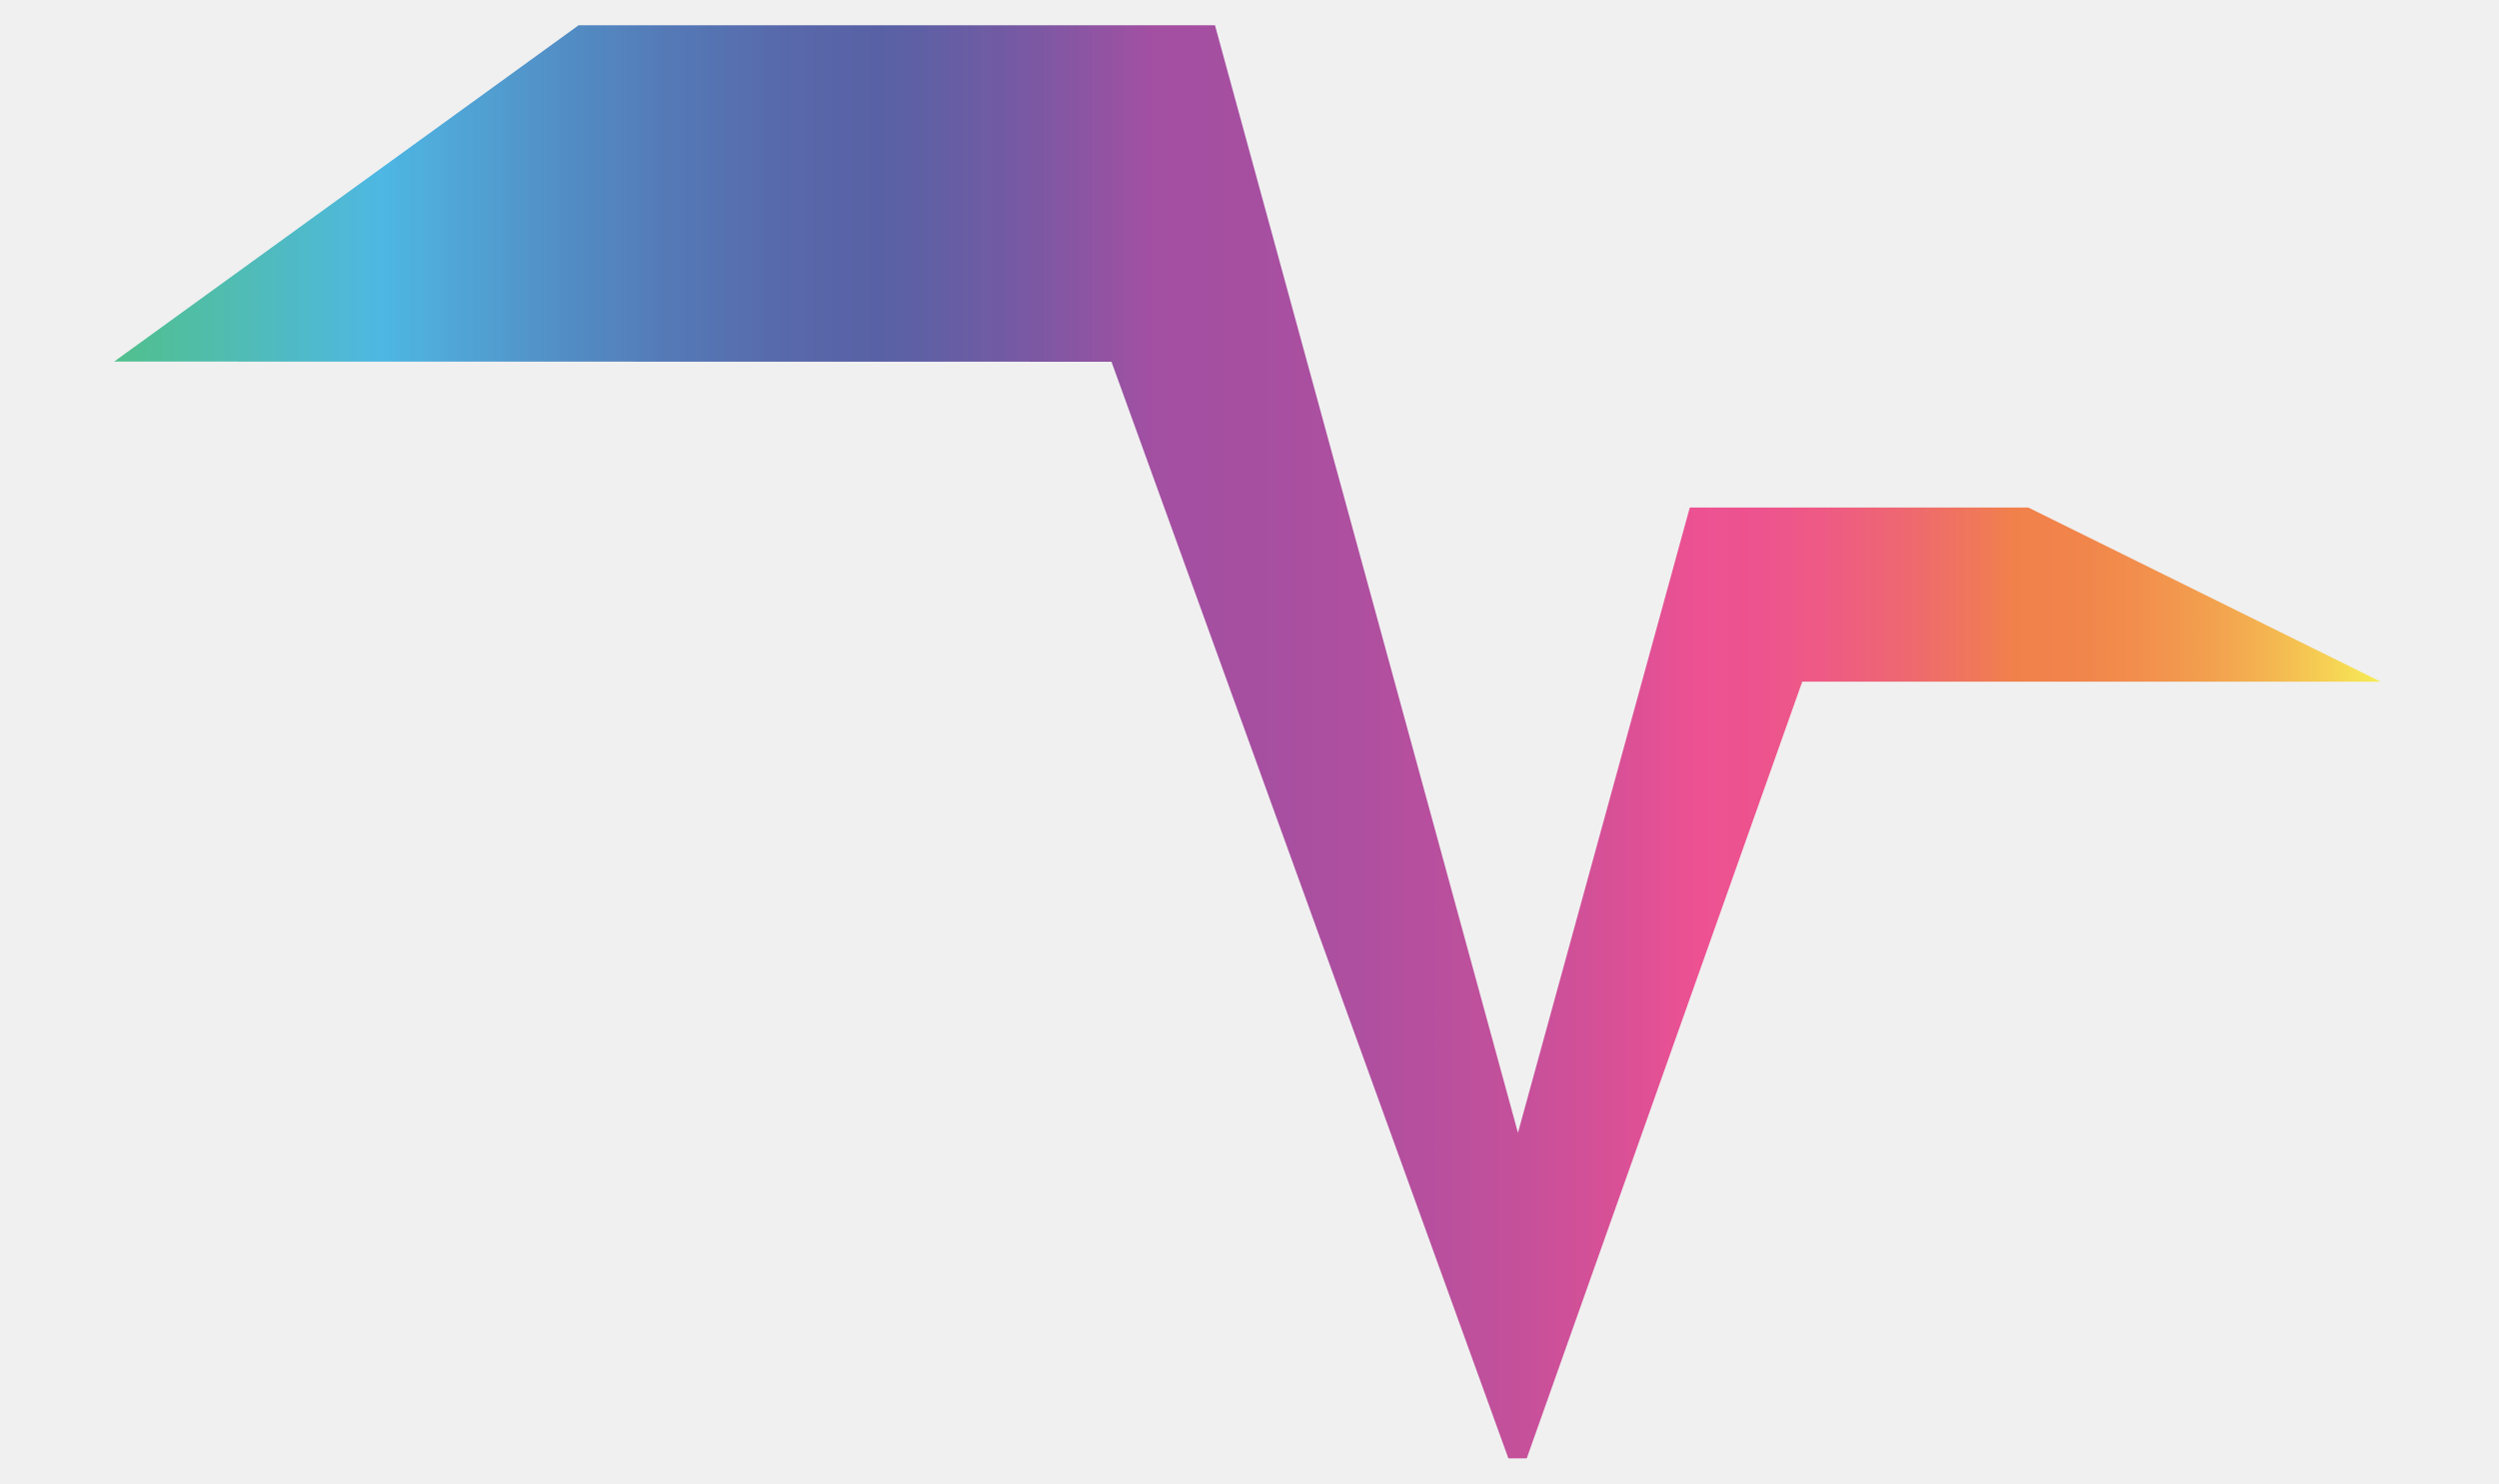
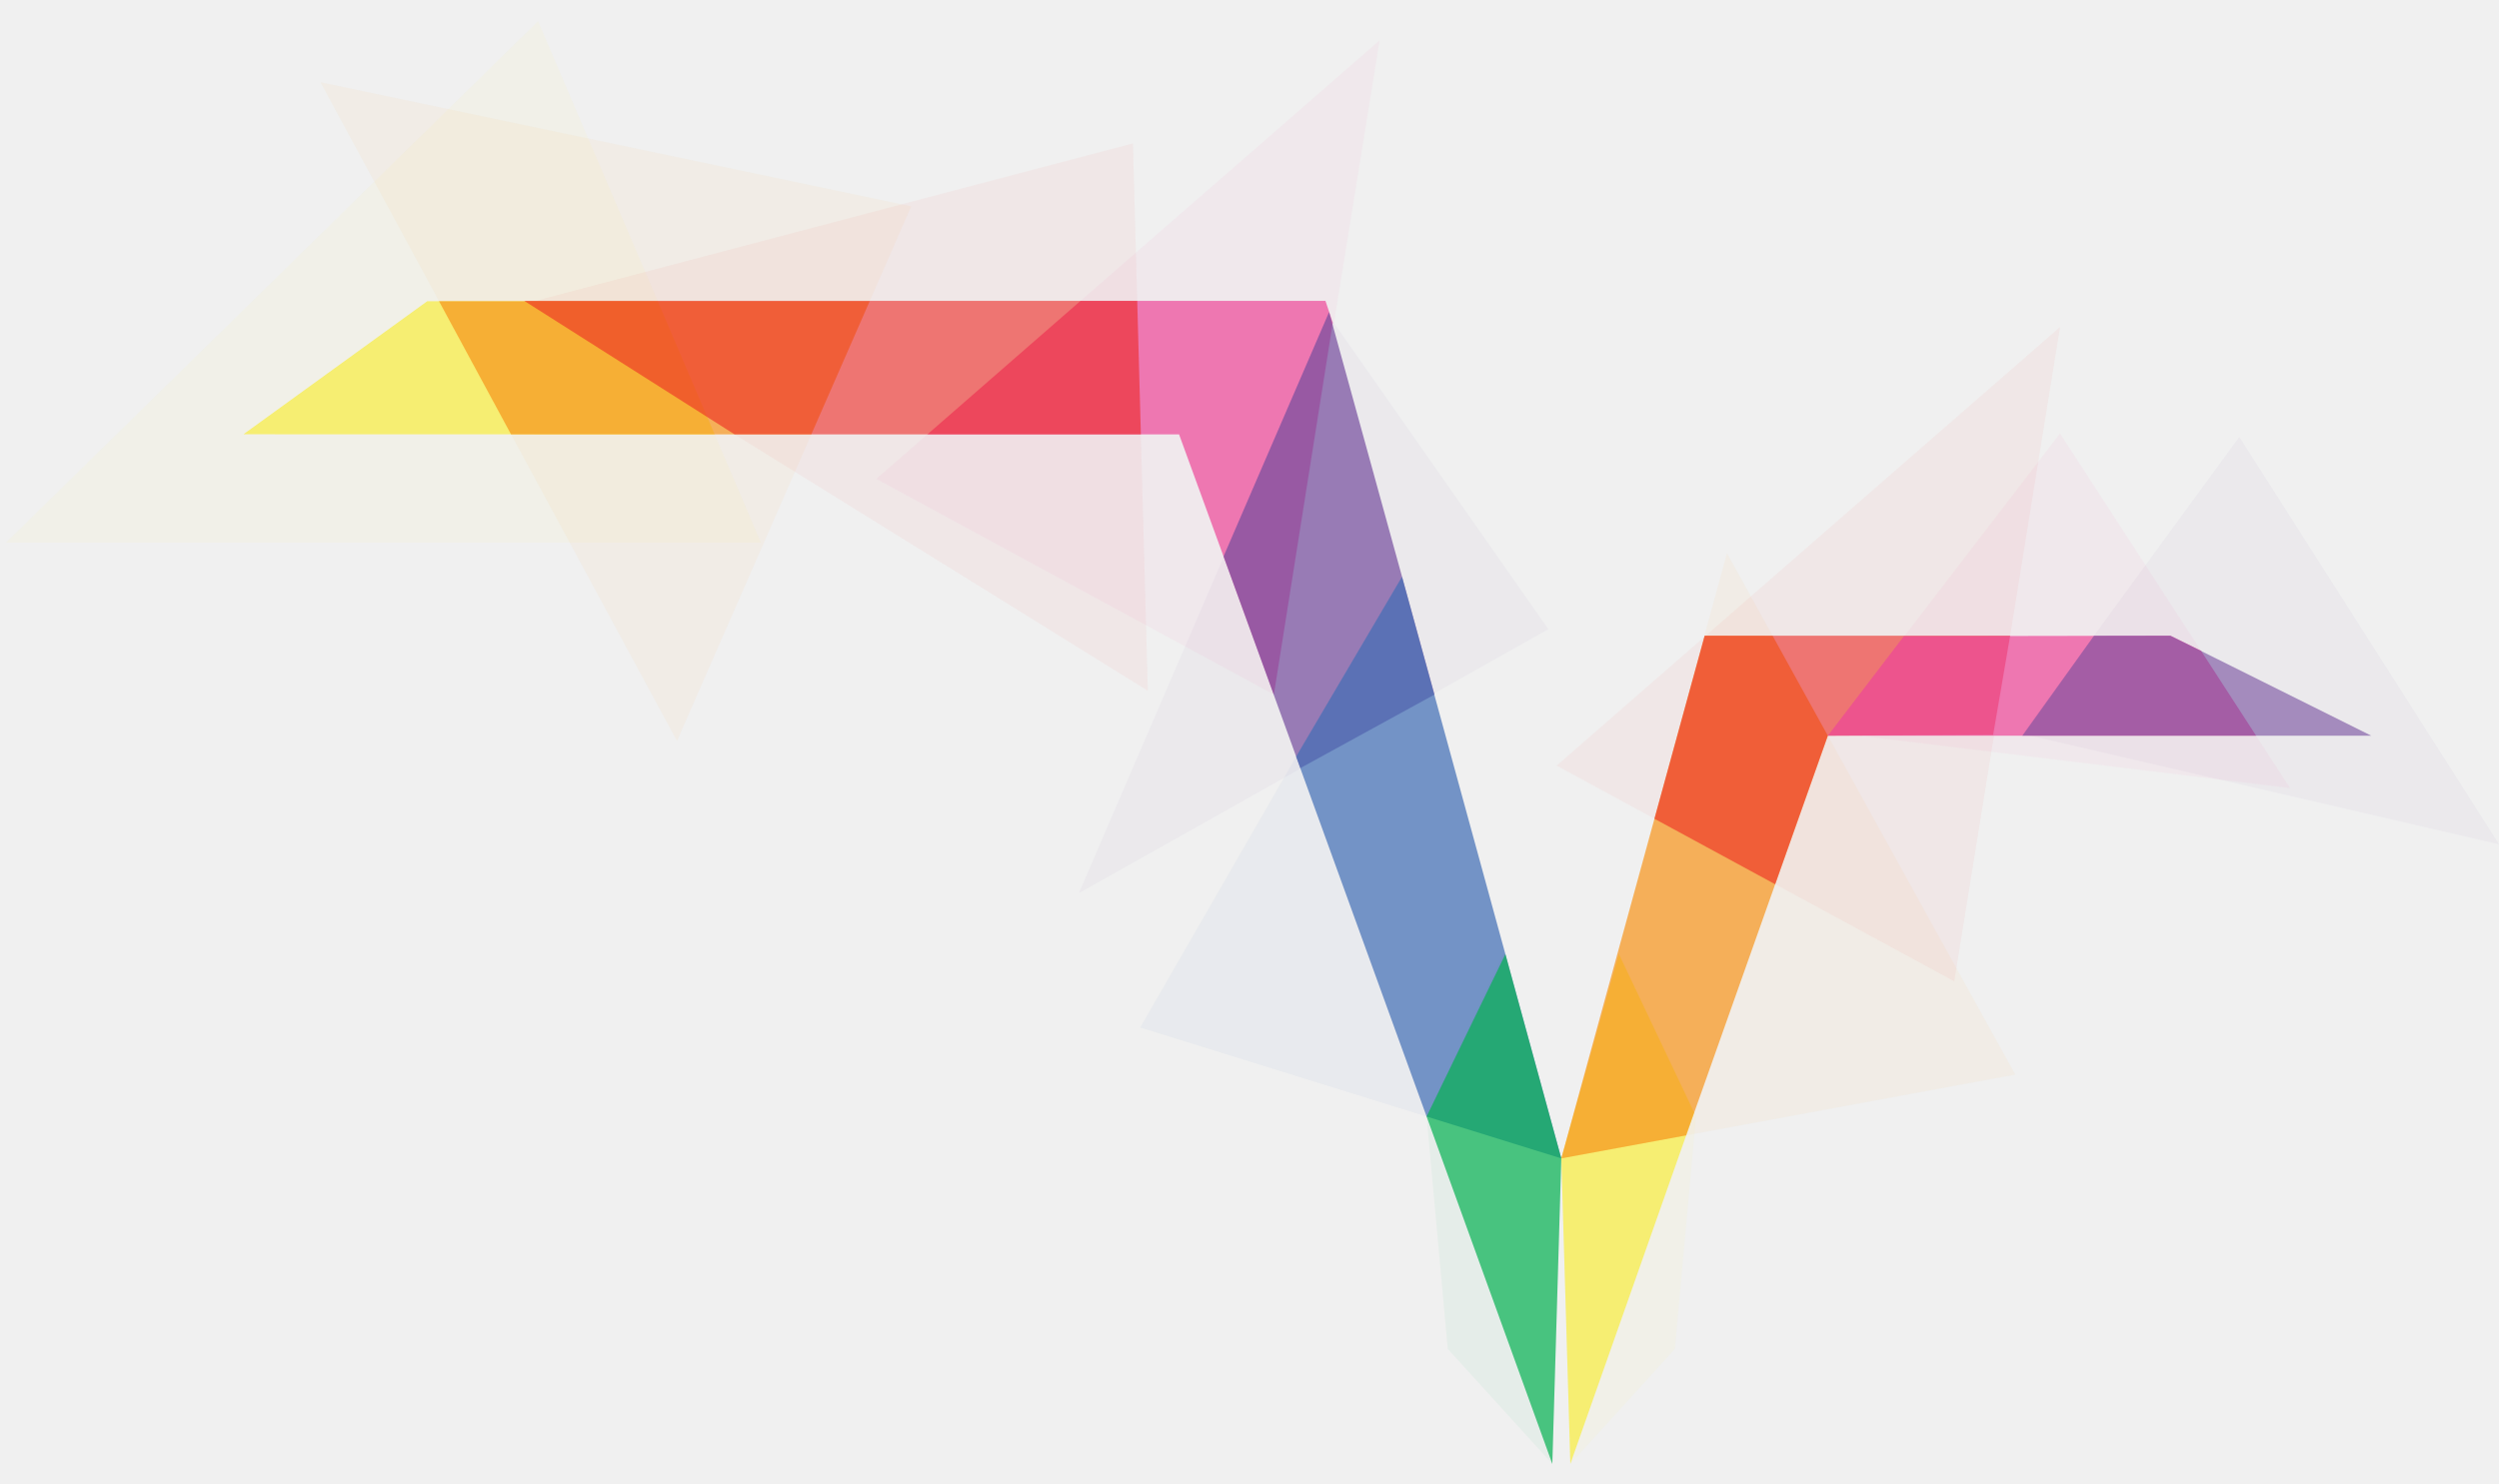
- <svg xmlns="http://www.w3.org/2000/svg" version="1.1" x="0px" y="0px" width="60.625px" height="36px" viewBox="0 0 60.625 36" enable-background="new 0 0 60.625 36" xml:space="preserve">
-   <g id="Layer_1" display="none">
-     <g id="Layer_1_3_">
-       <g id="Layer_1_2_" display="inline">
+ <svg xmlns="http://www.w3.org/2000/svg" version="1.1" id="Layer_1" x="0px" y="0px" width="60.625px" height="36px" viewBox="0 0 60.625 36" enable-background="new 0 0 60.625 36" xml:space="preserve">
+   <g id="Layer_1_4_" display="none">
+     <g id="Layer_1_3_" display="inline">
+       <g id="Layer_1_2_">
        <g id="Layer_1_1_">
          <g>
            <polygon opacity="0.01" enable-background="new    " points="41.9,28.084 38.764,26.055 40.906,25.333      " />
            <polygon fill="#FBED27" points="61.094,11.886 58.186,9.48 61.094,9.48      " />
            <polygon fill="#FBED27" points="61.094,11.886 58.186,11.886 58.186,9.48      " />
            <polygon opacity="0.02" enable-background="new    " points="61.094,11.886 58.186,11.886 58.186,9.48      " />
            <polygon fill="#FBED27" points="61.094,11.886 58.186,13.545 61.094,13.545      " />
            <polygon opacity="0.1" fill="#FFFFFF" enable-background="new    " points="61.094,11.886 58.186,13.545 61.094,13.545             " />
            <polygon fill="#FBED27" points="61.094,11.886 63.757,9.48 61.094,9.48      " />
            <polygon opacity="0.02" enable-background="new    " points="61.094,11.886 63.757,9.48 61.094,9.48      " />
            <polygon fill="#FBED27" points="61.094,11.886 63.757,11.886 63.757,9.48      " />
            <polygon opacity="0.05" fill="#FFFFFF" enable-background="new    " points="61.094,11.886 63.757,11.886 63.757,9.48      " />
            <polygon fill="#FBED27" points="58.186,11.886 56.148,9.48 58.186,9.48      " />
            <polygon opacity="0.04" enable-background="new    " points="58.186,11.886 56.148,9.48 58.186,9.48      " />
            <polygon fill="#F5841F" points="58.186,11.886 53.82,13.545 53.82,11.886      " />
            <polygon fill="#F5841F" points="53.82,11.886 51.014,9.48 49.92,11.886      " />
            <polygon fill="#F5841F" points="53.82,11.886 49.92,11.886 48.704,14.557      " />
            <polygon opacity="0.05" fill="#FFFFFF" enable-background="new    " points="53.82,11.886 49.92,11.886 48.704,14.557      " />
            <polygon fill="#F5841F" points="53.82,11.886 53.82,13.545 50.643,13.545      " />
            <polygon opacity="0.02" enable-background="new    " points="53.82,11.886 53.82,13.545 50.643,13.545      " />
            <polygon fill="#F5841F" points="50.643,13.545 53.82,13.545 52.48,16.47      " />
            <polygon opacity="0.05" fill="#FFFFFF" enable-background="new    " points="50.643,13.545 53.82,13.545 52.48,16.47      " />
            <polygon fill="#F5841F" points="50.643,13.545 48.704,14.557 49.92,16.47      " />
            <polygon opacity="0.02" enable-background="new    " points="50.643,13.545 48.704,14.557 49.92,16.47      " />
            <polygon fill="#F5841F" points="50.643,13.545 52.48,16.47 49.92,16.47      " />
            <polygon fill="#F5841F" points="50.643,13.545 52.48,16.47 49.92,16.47      " />
            <polygon fill="#F5841F" points="49.92,16.47 50.712,20.337 52.48,16.47      " />
            <polygon opacity="0.02" enable-background="new    " points="49.92,16.47 50.712,20.337 52.48,16.47      " />
            <polygon fill="#C22127" points="50.712,20.337 47.911,20.337 49.08,23.9      " />
            <polygon opacity="0.03" fill="#FFFFFF" enable-background="new    " points="50.712,20.337 47.911,20.337 49.08,23.9      " />
            <polygon fill="#C22127" points="47.911,20.337 45.758,21.033 46.836,22.784      " />
            <polygon opacity="0.04" enable-background="new    " points="47.911,20.337 45.758,21.033 46.836,22.784      " />
            <polygon fill="#C22127" points="47.911,20.337 46.836,22.784 49.08,23.9      " />
            <polygon opacity="0.02" enable-background="new    " points="47.911,20.337 46.836,22.784 49.08,23.9      " />
            <polygon fill="#C22127" points="45.758,21.033 46.836,22.784 45.214,22.23      " />
            <polygon opacity="0.03" fill="#FFFFFF" enable-background="new    " points="45.758,21.033 46.836,22.784 45.214,22.23             " />
            <polygon fill="#C22127" points="46.836,22.784 44.333,24.167 45.214,22.23      " />
            <polygon fill="#C22127" points="46.836,22.784 44.333,24.167 43.448,26.111      " />
            <polygon opacity="0.04" enable-background="new    " points="46.836,22.784 44.333,24.167 43.448,26.111      " />
            <polygon fill="#C22127" points="46.836,22.784 48.425,25.333 49.08,23.9      " />
            <polygon opacity="0.03" fill="#FFFFFF" enable-background="new    " points="46.836,22.784 48.425,25.333 49.08,23.9      " />
            <polygon fill="#C22127" points="47.911,24.511 47.389,27.6 48.425,25.333      " />
            <polygon fill="#EC3793" points="43.448,26.111 41.9,28.084 43.448,29.148      " />
            <polygon fill="#EC3793" points="43.448,29.148 45.143,29.148 43.448,30.952      " />
            <polygon fill="#EC3793" points="41.9,28.084 43.448,30.952 43.448,29.148      " />
            <polygon opacity="0.04" enable-background="new    " points="41.9,28.084 43.448,30.952 43.448,29.148      " />
            <polygon fill="#EC3793" points="41.9,28.084 42.109,30.49 43.064,30.243      " />
            <polygon opacity="0.03" fill="#FFFFFF" enable-background="new    " points="41.9,28.084 42.109,30.49 43.064,30.243      " />
            <polygon fill="#EC3793" points="43.448,30.952 45.253,32.261 43.448,32.261      " />
            <polygon fill="#EC3793" points="42.109,30.49 43.064,30.243 43.448,30.952      " />
            <polygon opacity="0.06" enable-background="new    " points="42.109,30.49 43.064,30.243 43.448,30.952      " />
            <polygon fill="#EC3793" points="43.448,30.952 42.202,32.261 43.448,32.261      " />
            <polygon opacity="0.03" fill="#FFFFFF" enable-background="new    " points="43.448,30.952 42.202,32.261 43.448,32.261             " />
            <polygon fill="#EC3793" points="43.035,35.332 43.448,33.857 43.848,35.332      " />
            <polygon fill="#EC3793" points="43.448,33.857 44.729,33.407 43.848,35.332      " />
            <polygon opacity="0.04" enable-background="new    " points="43.448,33.857 44.729,33.407 43.848,35.332      " />
            <polygon fill="#EC3793" points="43.448,33.857 45.253,32.261 44.729,33.407      " />
            <polygon opacity="0.03" fill="#FFFFFF" enable-background="new    " points="43.448,33.857 45.253,32.261 44.729,33.407             " />
            <polygon fill="#EC3793" points="45.253,32.261 43.448,32.261 43.448,32.943      " />
            <polygon opacity="0.04" enable-background="new    " points="45.253,32.261 43.448,32.261 43.448,32.943      " />
            <polygon fill="#EC3793" points="45.253,32.261 43.448,32.943 43.448,33.857      " />
            <polygon fill="#EC3793" points="45.143,29.148 43.448,30.952 45.143,30.598      " />
            <polygon opacity="0.04" enable-background="new    " points="45.143,29.148 43.448,30.952 45.143,30.598      " />
            <polyline fill="#EC3793" points="43.448,30.952 45.253,32.261 45.146,30.652 45.143,30.598      " />
            <polyline opacity="0.03" fill="#FFFFFF" enable-background="new    " points="43.448,30.952 45.253,32.261 45.146,30.652        45.143,30.598      " />
            <polygon fill="#EC3793" points="43.448,29.148 44.564,25.016 43.448,26.111      " />
            <polygon opacity="0.04" enable-background="new    " points="43.448,29.148 44.564,25.016 43.448,26.111      " />
            <polygon fill="#EC3793" points="43.448,29.148 43.893,27.502 45.143,29.148      " />
            <polygon opacity="0.03" fill="#FFFFFF" enable-background="new    " points="43.448,29.148 43.893,27.502 45.143,29.148             " />
            <polygon fill="#C22127" points="46.836,22.784 47.911,24.511 46.836,24.689      " />
            <polygon fill="#C22127" points="47.911,24.511 46.836,24.689 47.389,27.6      " />
            <polygon opacity="0.03" fill="#FFFFFF" enable-background="new    " points="47.911,24.511 46.836,24.689 47.389,27.6      " />
            <polygon fill="#EC3793" points="45.143,29.148 45.689,27.502 46.68,29.148      " />
            <polygon fill="#EC3793" points="45.143,29.148 46.68,29.148 46.016,30.598      " />
            <polygon opacity="0.04" enable-background="new    " points="45.143,29.148 46.68,29.148 46.016,30.598      " />
            <path fill="#EC3793" d="M45.143,29.148" />
            <polygon fill="#EC3793" points="41.9,28.084 42.675,24.432 43.448,26.111      " />
            <polygon opacity="0.03" fill="#FFFFFF" enable-background="new    " points="41.9,28.084 42.675,24.432 43.448,26.111      " />
            <polygon fill="#EC3793" points="45.143,29.148 45.143,30.594 46.016,30.598      " />
            <polygon fill="#EC3793" points="45.143,30.594 46.016,30.598 45.253,32.261      " />
            <polygon opacity="0.04" enable-background="new    " points="45.143,30.596 46.016,30.6 45.253,32.264      " />
            <polygon fill="#DD5D82" points="41.9,28.084 38.764,26.055 40.906,25.333      " />
            <polygon opacity="0.02" enable-background="new    " points="41.9,28.084 38.764,26.055 40.906,25.333      " />
            <polygon fill="#DD5D82" points="40.906,25.333 41.514,21.909 38.764,26.055      " />
            <polygon opacity="0.04" enable-background="new    " points="40.906,25.333 41.514,21.909 38.764,26.055      " />
            <polygon fill="#DD5D82" points="38.764,26.055 37.448,23.199 41.514,21.909      " />
            <polygon fill="#DD5D82" points="41.514,21.909 40.684,20.107 39.637,22.505      " />
            <polygon opacity="0.03" enable-background="new    " points="41.514,21.909 40.684,20.107 39.637,22.505      " />
            <polygon fill="#DD5D82" points="39.637,22.505 38.268,19.95 40.684,20.107      " />
            <polygon opacity="0.03" fill="#FFFFFF" enable-background="new    " points="39.641,22.505 38.273,19.95 40.688,20.107             " />
            <polygon fill="#DD5D82" points="38.268,19.95 37.448,23.199 39.637,22.505      " />
            <polyline fill="#DD5D82" points="38.268,19.95 40.25,19.165 40.684,20.107      " />
            <polyline opacity="0.04" enable-background="new    " points="40.688,20.107 40.254,19.165 38.273,19.95      " />
            <polyline opacity="0.05" fill="#FFFFFF" enable-background="new    " points="39.637,22.505 39.626,22.545 38.764,26.055        37.473,23.252      " />
            <path fill="#FFFFFF" d="M37.448,23.199" />
            <polygon fill="#DD5D82" points="37.448,23.199 35.404,18.764 38.273,19.948      " />
            <polygon opacity="0.04" enable-background="new    " points="37.448,23.199 35.404,18.764 38.273,19.948      " />
            <polygon fill="#DD5D82" points="35.404,18.764 35.924,15.388 38.273,19.948      " />
            <polygon fill="#DD5D82" points="35.723,16.702 33.289,14.166 35.404,18.764      " />
            <polygon opacity="0.03" fill="#FFFFFF" enable-background="new    " points="35.723,16.708 33.289,14.171 35.404,18.768             " />
            <polygon fill="#A15AA3" points="35.924,15.388 36.956,12.011 35.109,8.002      " />
            <polygon fill="#A15AA3" points="35.109,8.002 33.686,10.343 32.205,6.949      " />
            <polygon fill="#A15AA3" points="33.686,10.343 35.368,10.343 35.109,8.002      " />
            <polygon opacity="0.04" enable-background="new    " points="33.665,10.343 35.346,10.343 35.088,8.002      " />
            <polygon fill="#A15AA3" points="32.205,6.949 30.257,7.583 29.242,5.379      " />
            <polygon fill="#A15AA3" points="30.257,7.583 33.686,10.343 32.205,6.949      " />
            <polygon opacity="0.06" enable-background="new    " points="30.257,7.583 33.686,10.343 32.205,6.949      " />
            <polygon fill="#A15AA3" points="32.205,6.949 33.369,4.224 35.088,8.002      " />
            <polygon opacity="0.03" fill="#FFFFFF" enable-background="new    " points="32.205,6.949 33.369,4.224 35.088,8.002      " />
            <polygon fill="#A15AA3" points="32.205,6.949 31.232,4.434 29.242,5.379      " />
            <polygon opacity="0.02" enable-background="new    " points="32.205,6.949 31.232,4.434 29.242,5.379      " />
            <polygon fill="#A15AA3" points="32.205,6.949 31.232,4.434 32.029,1.313      " />
            <polygon opacity="0.04" enable-background="new    " points="32.205,6.949 31.232,4.434 32.029,1.313      " />
            <polygon fill="#A15AA3" points="32.029,1.313 32.205,6.949 33.369,4.224      " />
            <polygon fill="#A15AA3" points="32.029,1.313 29.359,2.874 31.232,4.434      " />
            <polygon fill="#79CCCA" points="29.242,5.379 27.23,3.346 25.842,5.379      " />
            <polygon fill="#79CCCA" points="27.23,3.346 25.842,5.379 23.921,3.346      " />
            <polygon opacity="0.04" enable-background="new    " points="27.23,3.346 25.842,5.379 23.921,3.346      " />
            <polygon fill="#79CCCA" points="23.921,3.346 23.921,1.313 21.792,3.346      " />
            <polygon fill="#79CCCA" points="21.792,3.346 24.75,4.224 23.921,3.346      " />
            <polygon opacity="0.06" enable-background="new    " points="21.792,3.346 24.75,4.224 23.921,3.346      " />
            <polygon fill="#79CCCA" points="21.792,3.346 20.465,4.295 23.271,3.785      " />
            <polygon opacity="0.04" enable-background="new    " points="21.792,3.346 20.465,4.295 23.271,3.785      " />
            <polygon fill="#79CCCA" points="21.792,3.346 21.005,1.313 23.921,1.313      " />
            <polygon opacity="0.04" enable-background="new    " points="21.792,3.346 21.005,1.313 23.921,1.313      " />
            <polygon fill="#79CCCA" points="20.465,4.295 21.792,3.346 20.465,3.346      " />
            <polygon opacity="0.05" enable-background="new    " points="20.465,4.295 21.792,3.346 20.465,3.346      " />
            <polygon fill="#79CCCA" points="21.005,1.313 20.465,3.346 21.792,3.346      " />
            <polygon fill="#79CCCA" points="23.921,3.346 24.646,1.313 23.921,1.313      " />
            <polygon opacity="0.02" enable-background="new    " points="23.921,3.346 24.646,1.313 23.921,1.313      " />
            <polygon fill="#79CCCA" points="20.465,4.295 20.465,5.379 18.583,5.379      " />
            <polygon opacity="0.08" fill="#FFFFFF" enable-background="new    " points="20.465,4.295 20.465,5.379 18.583,5.379      " />
            <polygon fill="#79CCCA" points="20.465,3.346 18.583,5.379 20.465,4.295      " />
            <polygon opacity="0.02" enable-background="new    " points="20.465,3.346 18.583,5.379 20.465,4.295      " />
            <polygon fill="#79CCCA" points="20.465,3.346 18.583,3.346 21.005,1.313      " />
            <polygon opacity="0.02" enable-background="new    " points="20.465,3.346 18.583,3.346 21.005,1.313      " />
            <polygon fill="#79CCCA" points="20.465,4.295 20.465,5.379 23.271,3.785      " />
            <polygon opacity="0.02" enable-background="new    " points="20.465,4.295 20.465,5.379 23.271,3.785      " />
            <polygon fill="#79CCCA" points="18.583,3.346 18.583,1.313 21.005,1.313      " />
            <polygon fill="#79CCCA" points="18.583,1.313 16.656,1.313 18.583,3.346      " />
            <polygon opacity="0.08" fill="#FFFFFF" enable-background="new    " points="18.583,1.313 16.656,1.313 18.583,3.346      " />
            <polygon fill="#79CCCA" points="18.583,3.346 17.62,4.434 16.656,1.313      " />
            <polygon fill="#79CCCA" points="16.656,1.313 14.989,3.162 17.226,3.162      " />
            <polygon opacity="0.04" enable-background="new    " points="16.656,1.313 14.989,3.162 17.226,3.162      " />
            <polygon fill="#79CCCA" points="14.989,3.162 14.989,4.582 17.226,3.162      " />
            <polygon fill="#64BB46" points="14.989,3.162 12.258,1.313 12.258,3.162      " />
            <polygon fill="#64BB46" points="12.258,3.162 10.917,3.162 12.258,1.313      " />
            <polygon opacity="0.04" enable-background="new    " points="12.258,3.162 10.917,3.162 12.258,1.313      " />
            <polygon fill="#64BB46" points="10.917,3.162 13.076,5.379 12.258,3.162      " />
            <polygon fill="#64BB46" points="10.917,3.162 10.917,1.313 12.258,1.313      " />
            <polygon fill="#64BB46" points="10.917,3.162 10.917,4.434 12.156,4.434      " />
            <polygon opacity="0.04" enable-background="new    " points="10.917,3.162 10.917,4.434 12.156,4.434      " />
            <polygon fill="#64BB46" points="10.917,3.162 9.358,1.313 9.358,3.872      " />
            <polygon opacity="0.08" fill="#FFFFFF" enable-background="new    " points="10.917,3.162 9.358,1.313 9.358,3.872      " />
            <polygon fill="#64BB46" points="9.358,1.313 10.917,1.313 10.917,3.162      " />
            <polygon opacity="0.02" enable-background="new    " points="9.358,1.313 10.917,1.313 10.917,3.162      " />
            <polygon fill="#64BB46" points="7.723,3.872 6.35,5.379 7.723,5.379      " />
            <polygon opacity="0.04" enable-background="new    " points="7.723,3.872 6.35,5.379 7.723,5.379      " />
            <polygon fill="#64BB46" points="5.257,1.313 6.936,1.313 6.936,2.521      " />
            <polygon fill="#64BB46" points="6.936,2.521 8.17,1.313 6.936,1.313      " />
            <polygon opacity="0.08" fill="#FFFFFF" enable-background="new    " points="6.936,2.521 8.17,1.313 6.936,1.313      " />
            <polygon fill="#64BB46" points="9.358,1.313 8.17,1.313 9.358,3.872      " />
            <polygon opacity="0.02" enable-background="new    " points="9.381,1.313 8.193,1.313 9.381,3.872      " />
            <polygon fill="#64BB46" points="8.17,1.313 6.936,2.521 8.731,2.521      " />
            <polygon opacity="0.04" enable-background="new    " points="8.17,1.313 6.936,2.521 8.731,2.521      " />
            <polygon fill="#64BB46" points="5.257,5.379 7.723,3.872 6.35,5.379      " />
            <polygon fill="#64BB46" points="6.936,2.521 9.358,3.872 8.731,2.521      " />
            <polygon fill="#64BB46" points="7.723,3.872 6.936,2.521 9.358,3.872      " />
            <polygon opacity="0.08" fill="#FFFFFF" enable-background="new    " points="7.746,3.872 6.959,2.521 9.381,3.872      " />
            <polygon fill="#64BB46" points="6.936,2.521 5.257,2.521 5.257,1.313      " />
            <polygon opacity="0.04" enable-background="new    " points="6.936,2.521 5.257,2.521 5.257,1.313      " />
            <polygon fill="#64BB46" points="7.723,3.872 6.49,3.709 6.936,2.521      " />
            <polygon opacity="0.04" enable-background="new    " points="7.723,3.872 6.49,3.709 6.936,2.521      " />
            <polygon fill="#64BB46" points="6.49,3.709 5.257,5.379 7.723,3.872      " />
            <polygon opacity="0.08" fill="#FFFFFF" enable-background="new    " points="6.49,3.709 5.257,5.379 7.723,3.872      " />
            <polygon fill="#FBED27" points="58.186,11.886 56.148,9.48 53.82,11.886      " />
            <polygon opacity="0.04" fill="#FFFFFF" enable-background="new    " points="58.186,11.886 56.148,9.48 53.82,11.886      " />
            <polygon fill="#FBED27" points="61.094,11.886 63.757,13.545 63.757,11.886      " />
            <polygon opacity="0.02" enable-background="new    " points="61.094,11.886 63.757,13.545 63.757,11.886      " />
            <polygon fill="#C22127" points="45.758,21.033 47.389,17.451 47.911,20.337      " />
            <polygon fill="#F5841F" points="49.92,16.47 47.389,17.451 48.704,14.557      " />
            <polygon fill="#C22127" points="47.911,20.337 49.08,18.323 50.712,20.337      " />
            <polygon fill="#EC3793" points="43.035,35.332 42.148,33.407 43.448,33.857      " />
            <polygon opacity="0.03" fill="#FFFFFF" enable-background="new    " points="43.035,35.332 42.148,33.407 43.448,33.857             " />
            <polygon fill="#EC3793" points="42.148,33.407 43.448,32.261 43.448,33.857      " />
            <polygon opacity="0.04" enable-background="new    " points="43.448,32.943 42.148,33.407 43.448,33.857      " />
            <polygon fill="#EC3793" points="42.202,32.261 42.148,33.407 43.448,32.261      " />
            <polygon opacity="0.04" enable-background="new    " points="42.202,32.261 42.148,33.407 43.448,32.261      " />
            <polygon opacity="0.03" fill="#FFFFFF" enable-background="new    " points="43.448,32.261 43.448,32.943 42.148,33.407             " />
            <polygon fill="#EC3793" points="42.202,32.261 41.02,30.952 42.148,33.407      " />
            <polygon fill="#EC3793" points="42.109,30.49 42.202,32.261 43.448,30.952      " />
            <polygon fill="#EC3793" points="41.02,30.952 42.038,29.669 42.109,30.49 42.202,32.261      " />
            <polygon opacity="0.06" enable-background="new    " points="41.02,30.952 42.038,29.669 42.109,30.49 42.202,32.261      " />
            <polygon fill="#DD5D82" points="40.906,25.333 42.675,24.432 41.514,21.909      " />
            <polygon fill="#EC3793" points="40.906,25.333 42.675,24.432 41.514,21.909      " />
            <polygon opacity="0.05" fill="#FFFFFF" enable-background="new    " points="40.906,25.333 42.675,24.432 41.514,21.909             " />
            <polygon fill="#EC3793" points="40.906,25.333 42.675,24.432 41.9,28.084      " />
            <polygon fill="#DD5D82" points="38.273,19.948 38.542,17.068 40.25,19.165      " />
            <polygon fill="#DD5D82" points="38.542,17.068 39.284,17.068 40.25,19.165      " />
            <polygon opacity="0.04" enable-background="new    " points="38.542,17.068 39.284,17.068 40.25,19.165      " />
            <polygon fill="#DD5D82" points="38.542,17.068 36.9,17.283 38.273,19.948      " />
            <polygon opacity="0.05" fill="#FFFFFF" enable-background="new    " points="38.542,17.068 36.9,17.283 38.273,19.948      " />
            <polygon fill="#A15AA3" points="36.956,12.011 37.873,14.004 35.924,15.388      " />
            <polygon opacity="0.04" enable-background="new    " points="36.956,12.011 37.875,14.004 35.925,15.388      " />
            <polygon fill="#A15AA3" points="33.686,10.343 32.531,12.521 34.219,12.521      " />
            <polygon fill="#A15AA3" points="32.531,12.521 30.257,7.583 33.686,10.343      " />
            <polygon opacity="0.04" enable-background="new    " points="32.531,12.521 30.257,7.583 33.686,10.343      " />
            <polygon fill="#A15AA3" points="33.686,10.343 35.368,10.312 34.219,12.521      " />
            <polygon opacity="0.03" fill="#FFFFFF" enable-background="new    " points="33.686,10.343 35.368,10.312 34.219,12.521             " />
            <polygon fill="#A15AA3" points="34.219,12.521 33.289,14.171 32.531,12.521      " />
            <polygon opacity="0.04" enable-background="new    " points="34.219,12.521 33.289,14.171 32.531,12.521      " />
            <polygon fill="#79CCCA" points="27.23,3.346 29.359,2.874 27.485,1.313      " />
            <polygon fill="#79CCCA" points="27.485,1.313 23.921,3.346 27.23,3.346      " />
            <polygon opacity="0.08" fill="#FFFFFF" enable-background="new    " points="27.485,1.313 23.921,3.346 27.23,3.346      " />
            <polygon fill="#79CCCA" points="24.646,1.313 27.485,1.313 23.921,3.346      " />
            <path fill="none" stroke="#79CCCA" stroke-width="0.25" stroke-miterlimit="10" d="M12.258,3.162" />
            <polygon fill="#64BB46" points="6.49,3.709 5.257,3.709 6.936,2.521      " />
            <polygon fill="#64BB46" points="6.936,2.521 5.257,2.521 5.257,3.709      " />
            <polygon opacity="0.08" fill="#FFFFFF" enable-background="new    " points="6.936,2.521 5.257,2.521 5.257,3.709      " />
            <polygon fill="#64BB46" points="6.49,3.709 5.257,3.709 5.257,5.379      " />
            <polygon opacity="0.02" enable-background="new    " points="6.49,3.709 5.257,3.709 5.257,5.379      " />
            <polygon fill="#64BB46" points="7.723,3.872 9.358,5.379 7.723,5.379      " />
            <polygon fill="#64BB46" points="9.358,5.379 9.381,3.872 7.723,3.872      " />
            <polygon opacity="0.02" enable-background="new    " points="9.358,5.379 9.381,3.872 7.723,3.872      " />
            <polygon fill="#64BB46" points="9.381,3.872 10.917,4.434 10.917,3.162      " />
            <polygon fill="#64BB46" points="12.258,3.162 14.989,3.162 14.033,3.785      " />
            <polygon opacity="0.08" fill="#FFFFFF" enable-background="new    " points="12.258,3.162 14.989,3.162 14.033,3.785      " />
            <polygon fill="#64BB46" points="12.258,3.162 14.033,3.785 13.076,5.379      " />
            <polygon opacity="0.02" enable-background="new    " points="12.258,3.162 14.033,3.785 13.076,5.379      " />
            <polygon fill="#64BB46" points="10.917,4.434 9.358,5.379 10.917,5.379      " />
            <polygon fill="#79CCCA" points="14.989,4.582 14.033,3.785 14.989,3.162      " />
            <polygon opacity="0.04" enable-background="new    " points="14.989,4.582 14.033,3.785 14.989,3.162      " />
            <polygon fill="#79CCCA" points="14.989,4.582 17.62,4.434 17.226,3.162      " />
            <polygon opacity="0.04" fill="#FFFFFF" enable-background="new    " points="14.989,4.582 17.62,4.434 17.226,3.162      " />
            <polygon fill="#79CCCA" points="17.62,4.434 14.989,4.582 17.62,5.379      " />
            <polygon opacity="0.1" fill="#FFFFFF" enable-background="new    " points="17.62,4.434 14.989,4.582 17.62,5.379      " />
            <polygon fill="#79CCCA" points="17.62,4.434 20.465,3.346 18.583,3.346      " />
            <polygon opacity="0.08" fill="#FFFFFF" enable-background="new    " points="17.62,4.434 20.465,3.346 18.583,3.346      " />
            <polygon fill="#79CCCA" points="14.989,4.582 13.076,5.379 14.033,3.785      " />
            <polygon fill="#79CCCA" points="14.989,4.582 17.62,5.379 13.076,5.379      " />
            <polygon opacity="0.04" enable-background="new    " points="14.989,4.582 17.62,5.379 13.076,5.379      " />
            <polygon fill="#C22127" points="46.836,22.784 44.913,26.055 46.836,24.689      " />
            <polygon opacity="0.04" enable-background="new    " points="46.836,22.784 44.913,26.055 46.836,24.689      " />
            <polygon fill="#EC3793" points="46.836,24.689 44.913,26.055 47.389,27.6      " />
            <polygon fill="#EC3793" points="45.689,27.502 47.389,27.6 46.68,29.148      " />
            <polygon opacity="0.03" fill="#FFFFFF" enable-background="new    " points="45.689,27.502 47.389,27.6 46.68,29.148      " />
            <polygon fill="#EC3793" points="45.689,27.502 44.913,26.055 47.389,27.6      " />
            <polygon opacity="0.04" enable-background="new    " points="45.689,27.502 44.913,26.055 47.389,27.6      " />
            <polygon fill="#EC3793" points="44.913,26.055 43.893,27.502 45.689,27.502      " />
            <polygon opacity="0.05" fill="#FFFFFF" enable-background="new    " points="44.913,26.055 43.893,27.502 45.689,27.502             " />
            <polygon fill="#EC3793" points="45.689,27.502 43.893,27.502 45.143,29.148      " />
            <polygon opacity="0.04" enable-background="new    " points="45.689,27.502 43.893,27.502 45.143,29.148      " />
            <polygon fill="#EC3793" points="44.913,26.055 44.564,25.016 43.893,27.502      " />
            <polygon fill="#EC3793" points="44.564,25.016 46.836,22.784 44.913,26.055      " />
            <polygon opacity="0.04" enable-background="new    " points="44.564,25.025 46.836,22.796 44.913,26.066      " />
            <polygon fill="#F5841F" points="49.92,16.47 47.546,18.323 47.389,17.451      " />
            <polygon opacity="0.02" enable-background="new    " points="49.92,16.47 47.546,18.323 47.389,17.451      " />
            <polygon fill="#C22127" points="47.546,18.323 49.273,17.595 49.08,18.323      " />
            <polygon fill="#C22127" points="47.911,20.337 49.08,18.323 47.546,18.323      " />
            <polygon opacity="0.04" enable-background="new    " points="47.911,20.337 49.08,18.323 47.546,18.323      " />
            <polygon fill="#C22127" points="49.273,17.595 49.92,16.47 47.546,18.323      " />
            <polygon opacity="0.04" enable-background="new    " points="49.273,17.595 49.92,16.47 47.546,18.323      " />
            <polygon fill="#F5841F" points="49.92,16.47 49.273,17.595 50.384,18.734      " />
            <polygon fill="#F5841F" points="50.384,18.734 49.08,18.323 50.712,20.337      " />
            <polygon fill="#F5841F" points="49.273,17.595 49.08,18.323 50.384,18.734      " />
            <polygon opacity="0.02" enable-background="new    " points="49.273,17.595 49.08,18.323 50.384,18.734      " />
            <polygon fill="#DD5D82" points="41.9,28.084 40.139,29.041 38.764,26.055      " />
            <polygon opacity="0.05" fill="#FFFFFF" enable-background="new    " points="41.9,28.084 40.139,29.041 38.764,26.055      " />
            <polygon fill="#EC3793" points="41.9,28.084 41.02,30.952 40.139,29.041      " />
            <polygon opacity="0.05" fill="#FFFFFF" enable-background="new    " points="41.9,28.084 41.02,30.952 40.139,29.041      " />
            <polygon fill="#EC3793" points="41.9,28.084 41.02,30.952 42.038,29.669      " />
            <polygon fill="#F5841F" points="58.186,11.886 59.639,12.716 61.094,11.886      " />
            <polygon fill="#F5841F" points="58.186,11.886 58.186,13.545 59.639,12.716      " />
            <polygon opacity="0.02" enable-background="new    " points="58.186,11.886 58.186,13.545 59.639,12.716      " />
            <polygon opacity="0.03" enable-background="new    " points="59.639,12.716 61.094,13.545 58.186,13.545      " />
            <polygon fill="#F5841F" points="58.186,11.886 58.186,13.545 55.893,12.757      " />
            <polygon opacity="0.04" enable-background="new    " points="58.186,11.886 58.186,13.545 55.893,12.757      " />
            <polygon fill="#F5841F" points="55.893,12.757 55.893,13.545 58.186,13.545      " />
            <polygon fill="#F5841F" points="55.893,12.757 53.82,13.545 55.893,13.545      " />
            <polygon opacity="0.05" fill="#FFFFFF" enable-background="new    " points="55.893,12.757 53.82,13.545 55.893,13.545             " />
            <polygon fill="#FBED27" points="56.148,9.48 53.82,9.48 54.822,10.85      " />
            <polygon opacity="0.03" enable-background="new    " points="56.148,9.48 53.82,9.48 54.822,10.85      " />
            <polygon fill="#FBED27" points="54.822,10.85 51.014,9.48 53.82,9.48      " />
            <polygon fill="#FBED27" points="53.82,11.886 54.822,10.85 51.014,9.48      " />
            <polygon opacity="0.05" enable-background="new    " points="53.82,11.886 54.822,10.85 51.014,9.48      " />
            <polygon fill="#FBED27" points="61.094,11.886 63.757,13.545 61.094,13.545      " />
            <polygon fill="#A15AA3" points="34.219,12.521 35.607,12.521 35.368,10.312      " />
            <polygon opacity="0.04" enable-background="new    " points="34.219,12.521 35.607,12.521 35.368,10.312      " />
            <polygon fill="#A15AA3" points="35.723,16.708 33.289,14.171 35.925,15.388      " />
            <polygon fill="#A15AA3" points="33.289,14.171 35.607,12.521 35.925,15.388      " />
            <polygon opacity="0.04" enable-background="new    " points="33.289,14.171 35.607,12.521 35.925,15.388      " />
            <polygon fill="#A15AA3" points="34.219,12.521 34.527,13.29 33.289,14.171      " />
            <polygon fill="#A15AA3" points="34.219,12.521 34.527,13.29 35.607,12.521      " />
            <polygon opacity="0.03" fill="#FFFFFF" enable-background="new    " points="34.219,12.521 34.527,13.29 35.607,12.521             " />
            <polygon fill="#A15AA3" points="35.925,15.388 38.764,15.936 37.875,14.004      " />
            <polygon opacity="0.06" enable-background="new    " points="35.925,15.388 38.764,15.936 37.875,14.004      " />
            <polygon fill="#A15AA3" points="38.764,15.936 38.542,17.068 39.284,17.068      " />
            <polygon opacity="0.04" enable-background="new    " points="38.764,15.936 38.542,17.068 39.284,17.068      " />
            <polygon fill="#A15AA3" points="38.542,17.068 35.925,15.388 38.764,15.936      " />
            <polygon fill="#DD5D82" points="35.925,15.388 36.9,17.283 38.542,17.068      " />
            <polygon opacity="0.04" enable-background="new    " points="35.925,15.388 36.9,17.283 38.542,17.068      " />
            <polygon fill="#A15AA3" points="27.23,3.346 31.232,4.434 29.359,2.874      " />
            <polygon opacity="0.04" enable-background="new    " points="27.24,3.346 31.244,4.434 29.369,2.874      " />
            <polygon fill="#79CCCA" points="29.242,5.379 27.24,3.346 31.244,4.434      " />
            <polygon opacity="0.08" fill="#FFFFFF" enable-background="new    " points="29.232,5.379 27.23,3.346 31.232,4.434      " />
            <polygon fill="#79CCCA" points="27.485,1.313 30.408,2.261 32.029,1.313      " />
            <polygon fill="#79CCCA" points="27.485,1.313 29.369,2.874 30.408,2.261      " />
            <polygon opacity="0.06" enable-background="new    " points="27.485,1.313 29.369,2.874 30.408,2.261      " />
            <polygon fill="#79CCCA" points="23.271,3.785 23.271,5.379 20.465,5.379      " />
            <polygon fill="#79CCCA" points="23.271,3.785 24.75,4.224 23.271,5.379      " />
            <polygon opacity="0.08" fill="#FFFFFF" enable-background="new    " points="23.271,3.785 24.75,4.224 23.271,5.379      " />
            <polygon fill="#79CCCA" points="24.75,4.224 23.271,5.379 25.842,5.379      " />
            <polygon fill="#64BB46" points="12.258,1.313 14.033,1.313 14.033,2.514      " />
            <polygon opacity="0.08" fill="#FFFFFF" enable-background="new    " points="12.258,1.313 14.033,1.313 14.033,2.514      " />
            <polygon fill="#64BB46" points="14.033,2.514 16.656,1.313 14.033,1.313      " />
            <polygon fill="#79CCCA" points="14.989,3.162 14.033,2.514 16.656,1.313      " />
            <polygon fill="#64BB46" points="9.381,3.872 9.358,5.379 10.917,4.434      " />
            <polygon opacity="0.08" fill="#FFFFFF" enable-background="new    " points="9.381,3.872 9.358,5.379 10.917,4.434      " />
            <polygon fill="#64BB46" points="13.076,5.379 10.917,5.379 12.156,4.434      " />
            <polygon opacity="0.08" fill="#FFFFFF" enable-background="new    " points="13.076,5.379 10.917,5.379 12.156,4.434      " />
            <polygon fill="#64BB46" points="10.917,5.379 10.917,4.434 12.156,4.434      " />
            <polygon fill="#64BB46" points="10.917,5.379 10.917,4.434 12.156,4.434      " />
            <polygon fill="#79CCCA" points="17.62,4.434 19.321,4.582 20.465,3.346      " />
            <polygon fill="#79CCCA" points="17.62,4.434 18.583,5.379 17.62,5.379      " />
            <polygon fill="#79CCCA" points="17.62,4.434 18.583,5.379 19.321,4.582      " />
            <polygon opacity="0.1" fill="#FFFFFF" enable-background="new    " points="17.62,4.434 18.583,5.379 19.321,4.582      " />
          </g>
        </g>
        <g id="Layer_2">
          <polygon opacity="0.5" fill="#A15AA3" enable-background="new    " points="39.415,23.811 29.756,4.911 29.756,18.446     " />
          <polygon opacity="0.5" fill="#79CCCA" enable-background="new    " points="33.409,12.058 29.756,4.911 25.048,0.61       18.392,0.61 14.821,8.617 24.115,8.617 29.756,18.446     " />
          <polygon opacity="0.5" fill="#64BB46" enable-background="new    " points="24.115,8.617 18.392,0.61 6.059,0.61 2.483,8.617           " />
          <polygon opacity="0.5" fill="#DD5D82" enable-background="new    " points="29.756,18.446 39.415,35.391 40.158,24.379       40.158,22.49 39.415,23.811 37.001,19.086     " />
          <polygon opacity="0.5" fill="#EC3793" enable-background="new    " points="48.965,18.446 39.4,35.391 38.667,24.379       38.667,22.49 39.4,23.811 41.792,19.086     " />
          <polygon opacity="0.5" fill="#F5841F" enable-background="new    " points="41.792,19.086 44.954,12.058 48.568,4.911       54.154,8.617 44.954,25.553     " />
          <polygon opacity="0.5" fill="#FBED27" enable-background="new    " points="51.368,13.747 48.568,4.911 61.75,4.911       64.062,8.625 54.154,8.617     " />
        </g>
      </g>
-       <g id="Layer_2_1_" display="inline">
+       <g id="Layer_2_1_">
        <g>
          <polygon opacity="0.5" fill="#64BB46" enable-background="new    " points="5.405,4.582 8.495,0.367 21.725,0.367 28.904,4.582           " />
          <polygon opacity="0.5" fill="#79CCCA" enable-background="new    " points="21.725,0.367 19.825,4.582 28.904,4.582       32.255,12.1 35.322,8.252 31.689,0.367     " />
          <polygon opacity="0.5" fill="#A15AA3" enable-background="new    " points="33.378,4.031 32.255,12.1 36.825,22.016       41.945,22.631     " />
          <polygon opacity="0.5" fill="#DD5D82" enable-background="new    " points="38.941,16.109 36.825,22.016 43.105,35.634       43.948,35.634 43.533,26.074     " />
          <polygon opacity="0.5" fill="#EC3793" enable-background="new    " points="43.105,35.634 43.948,35.634 50.279,21.807       47.654,17.018 43.533,26.074     " />
          <polygon opacity="0.5" fill="#C22127" enable-background="new    " points="44.762,23.332 50.279,21.807 52.628,16.679       49.895,12.1     " />
          <polygon opacity="0.5" fill="#F5841F" enable-background="new    " points="52.628,16.679 48.387,15.398 51.38,8.833       59.074,8.833 54.291,13.048     " />
          <polygon opacity="0.5" fill="#FBED27" enable-background="new    " points="54.291,13.048 51.38,8.833 64.596,8.833       63.15,13.048     " />
        </g>
      </g>
    </g>
    <g id="Layer_2_2_" display="inline">
      <g>
        <polygon opacity="0.8" fill="#EC3793" enable-background="new    " points="28.933,7.061 31.773,21.061 36.688,35.511      33.271,14.209    " />
        <polygon opacity="0.8" fill="#FFF100" enable-background="new    " points="18.191,8.709 19.786,0.489 29.519,0.489      31.221,6.709    " />
        <polygon opacity="0.7" fill="#79CCCA" enable-background="new    " points="13.974,0.489 15.454,3.34 18.191,8.709 27.941,3.417      29.519,0.489    " />
        <polygon opacity="0.8" fill="#DD5D82" enable-background="new    " points="27.941,3.417 29.519,0.489 33.271,14.209      32.634,20.637    " />
        <polygon opacity="0.7" fill="#D91C5C" enable-background="new    " points="49.391,12.275 51.023,15.117 51.736,16.525      42.746,15.117 41.119,12.275    " />
        <polygon opacity="0.5" fill="#90278E" enable-background="new    " points="36.688,35.511 32.634,20.637 33.271,14.209      36.922,27.557 37.135,35.511    " />
        <polygon opacity="0.7" fill="#F5841F" enable-background="new    " points="31.773,21.061 25.461,4.764 27.941,3.417      28.933,7.061    " />
        <polygon opacity="0.7" fill="#EC3793" enable-background="new    " points="41.119,24.43 44.281,15.338 42.746,15.117      42.34,16.548    " />
        <polygon opacity="0.7" fill="#F5841F" enable-background="new    " points="51.736,16.525 39.952,16.525 41.119,12.275      43.139,12.275    " />
        <polyline fill="#79CCCA" points="18.191,8.709 2.626,8.709 13.974,0.489    " />
        <polygon opacity="0.8" fill="#79CCCA" enable-background="new    " points="37.135,35.511 41.119,24.43 42.35,16.532      38.568,21.557 37.589,25.123    " />
        <polygon opacity="0.7" fill="#64BB46" enable-background="new    " points="37.135,35.511 36.688,35.511 36.922,27.557      38.486,21.859 38.232,24.674 40.561,23.059    " />
        <polygon opacity="0.7" fill="#FFF100" enable-background="new    " points="41.119,12.275 42.746,15.117 40.561,23.059      37.589,25.123    " />
        <polygon opacity="0.8" fill="#D91C5C" enable-background="new    " points="49.391,12.275 50.236,13.747 50.837,14.79      51.023,15.117 51.369,15.796 51.736,16.525 57.999,16.532    " />
      </g>
    </g>
  </g>
-   <g id="Layer_2_3_">
-     <linearGradient id="SVGID_1_" gradientUnits="userSpaceOnUse" x1="2.769" y1="18" x2="57.756" y2="18">
-       <stop offset="0" style="stop-color:#29B473" />
-       <stop offset="0.098" style="stop-color:#27ABCD" />
-       <stop offset="0.118" style="stop-color:#26A9E0" />
-       <stop offset="0.183" style="stop-color:#287DC0;stop-opacity:0.991" />
-       <stop offset="0.248" style="stop-color:#2A57A5;stop-opacity:0.982" />
-       <stop offset="0.301" style="stop-color:#2B4095;stop-opacity:0.974" />
-       <stop offset="0.334" style="stop-color:#2B388F;stop-opacity:0.97" />
-       <stop offset="0.355" style="stop-color:#35368F;stop-opacity:0.975" />
-       <stop offset="0.39" style="stop-color:#4E328F;stop-opacity:0.983" />
-       <stop offset="0.435" style="stop-color:#782B8E;stop-opacity:0.994" />
-       <stop offset="0.458" style="stop-color:#90278E" />
-       <stop offset="0.507" style="stop-color:#94278D" />
-       <stop offset="0.558" style="stop-color:#A1278B" />
-       <stop offset="0.61" style="stop-color:#B52886" />
-       <stop offset="0.662" style="stop-color:#D22880" />
-       <stop offset="0.699" style="stop-color:#EC297B" />
-       <stop offset="0.726" style="stop-color:#EC2C76" />
-       <stop offset="0.757" style="stop-color:#ED3668" />
-       <stop offset="0.791" style="stop-color:#EE4650" />
-       <stop offset="0.826" style="stop-color:#F05C30" />
-       <stop offset="0.838" style="stop-color:#F16522" />
-       <stop offset="0.865" style="stop-color:#F16922" />
-       <stop offset="0.893" style="stop-color:#F27624" />
-       <stop offset="0.922" style="stop-color:#F38A26" />
-       <stop offset="0.951" style="stop-color:#F5A729" />
-       <stop offset="0.979" style="stop-color:#F7CC2D" />
-       <stop offset="1" style="stop-color:#F9EC31" />
-     </linearGradient>
-     <polygon opacity="0.8" fill="url(#SVGID_1_)" points="2.769,8.774 14.038,0.612 29.475,0.612 36.825,27.489 40.994,12.316    49.206,12.316 57.756,16.542 43.722,16.542 37.038,35.389 36.593,35.389 26.964,8.778  " />
+   <g>
+     <polygon opacity="0.05" fill="#F8ED40" points="13.054,0.513 0.144,13.168 18.46,13.168  " />
+     <polygon opacity="0.05" fill="#754D9E" points="54.327,10.605 60.625,20.486 49.061,17.805  " />
+     <polygon opacity="0.05" fill="#F7961D" points="7.775,1.994 16.424,17.981 22.106,5.007  " />
+     <polygon opacity="0.05" fill="#ED2A25" points="27.484,3.48 12.718,7.373 27.846,16.762  " />
+     <polygon opacity="0.05" fill="#ED4798" points="33.469,0.978 21.258,11.621 30.904,16.855  " />
+     <polygon opacity="0.05" fill="#ED2A25" points="49.975,7.936 37.764,18.579 47.41,23.814  " />
+     <polygon opacity="0.05" fill="#754D9E" points="32.218,7.635 37.56,15.268 26.176,21.671  " />
+     <polygon opacity="0.05" fill="#426EB5" points="34.017,13.996 31.447,18.355 27.661,24.934 37.877,28.11  " />
+     <polygon opacity="0.05" fill="#06B052" points="37.659,35.524 37.877,28.11 36.479,23.153 34.609,27.094 35.123,32.735  " />
+     <polygon opacity="0.05" fill="#F8ED40" points="38.096,35.524 37.877,28.11 39.275,23.153 41.146,27.094 40.632,32.735  " />
+     <polygon opacity="0.05" fill="#ED4798" points="44.408,17.768 49.975,10.518 55.559,19.124  " />
+     <polygon opacity="0.05" fill="#F7961D" points="37.877,28.11 41.896,13.423 48.892,26.078  " />
+     <g>
+       <polygon opacity="0.7" fill="#ED4798" points="26.213,7.301 22.498,10.541 28.604,10.541 30.904,16.855 32.332,7.831     32.155,7.301   " />
+       <polygon opacity="0.7" fill="#F8ED40" points="5.906,10.538 10.365,7.309 15.957,7.309 17.337,10.541   " />
+       <polygon opacity="0.7" fill="#F7961D" points="10.65,7.309 12.398,10.541 19.682,10.541 21.098,7.309   " />
+       <polygon opacity="0.7" fill="#754D9E" points="32.244,7.572 29.683,13.502 31.546,18.638 34.801,16.855   " />
+       <polygon opacity="0.7" fill="#426EB5" points="34.012,13.996 31.443,18.36 34.609,27.094 37.877,28.11   " />
+       <polygon opacity="0.7" fill="#06B052" points="34.609,27.094 36.521,23.153 37.877,28.11 37.659,35.524   " />
+       <polygon opacity="0.7" fill="#F8ED40" points="39.275,23.153 41.101,26.999 38.096,35.524 37.877,28.11   " />
+       <polygon opacity="0.7" fill="#F7961D" points="37.877,28.11 41.355,15.426 43.004,15.429 44.343,17.853 40.905,27.552   " />
+       <polygon opacity="0.6" fill="#ED2A25" points="41.355,15.426 40.136,19.868 43.066,21.458 44.343,17.853 48.352,17.833     48.766,15.426   " />
+       <polygon opacity="0.7" fill="#ED4798" points="46.188,15.437 44.343,17.853 54.733,17.853 53.395,15.789 52.653,15.426   " />
+       <polygon opacity="0.6" fill="#754D9E" points="49.061,17.853 50.801,15.426 52.653,15.426 57.527,17.853   " />
+       <polygon opacity="0.6" fill="#ED2A25" points="27.589,7.301 27.677,10.541 17.821,10.541 12.718,7.301   " />
+     </g>
  </g>
</svg>
